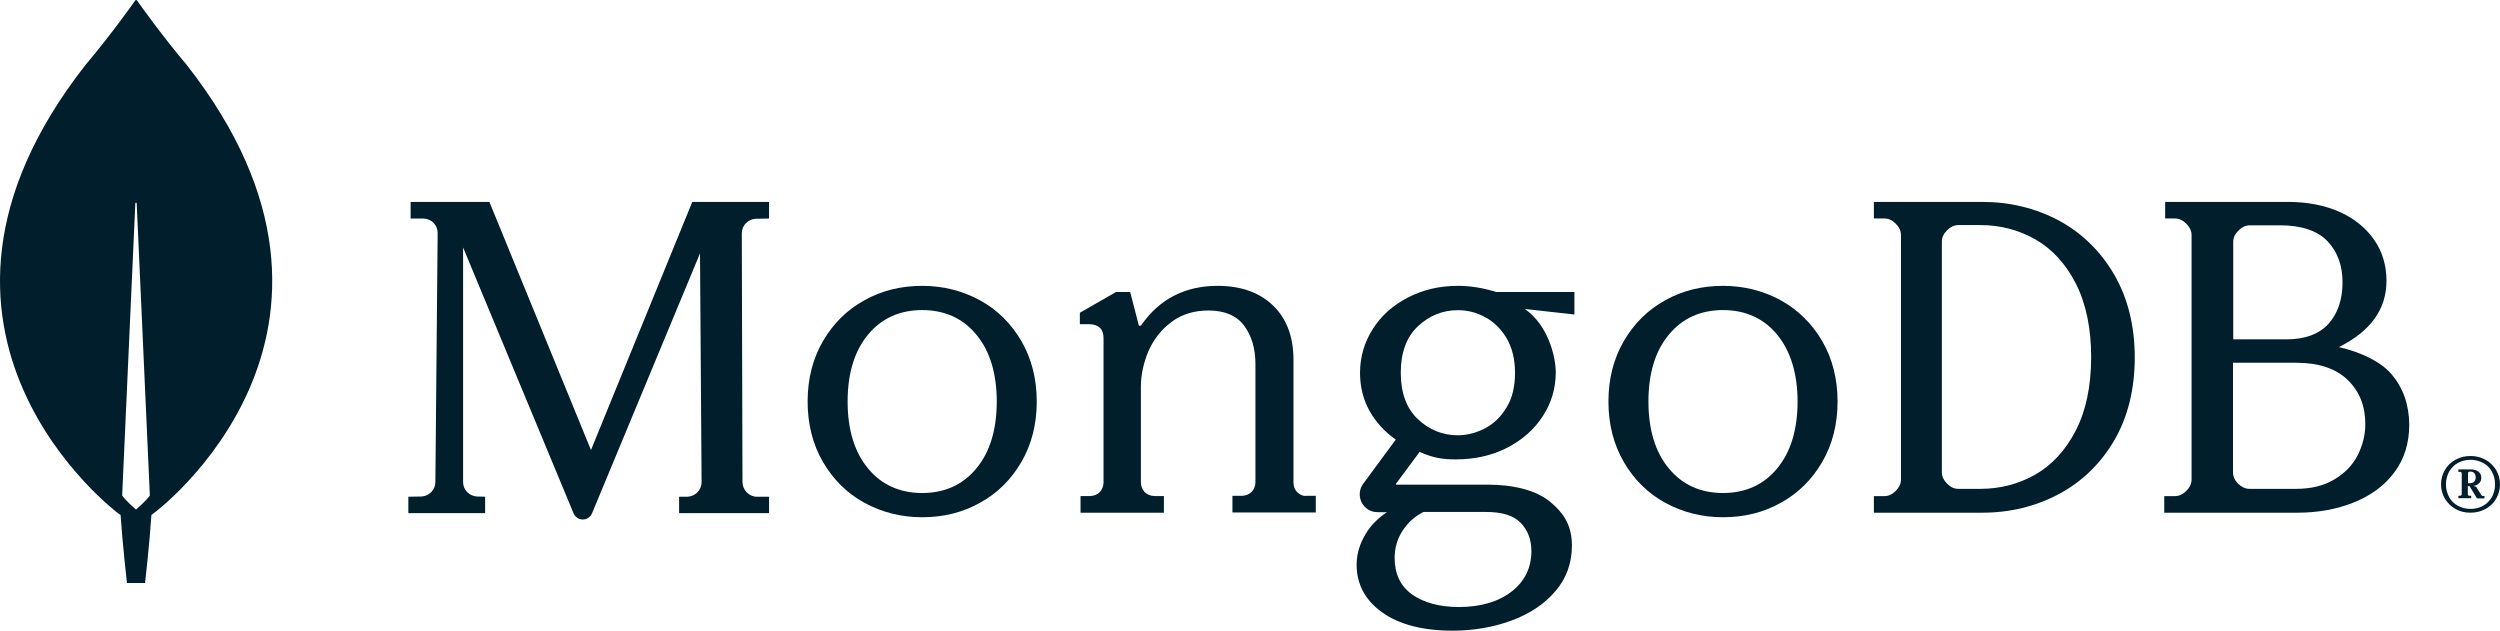
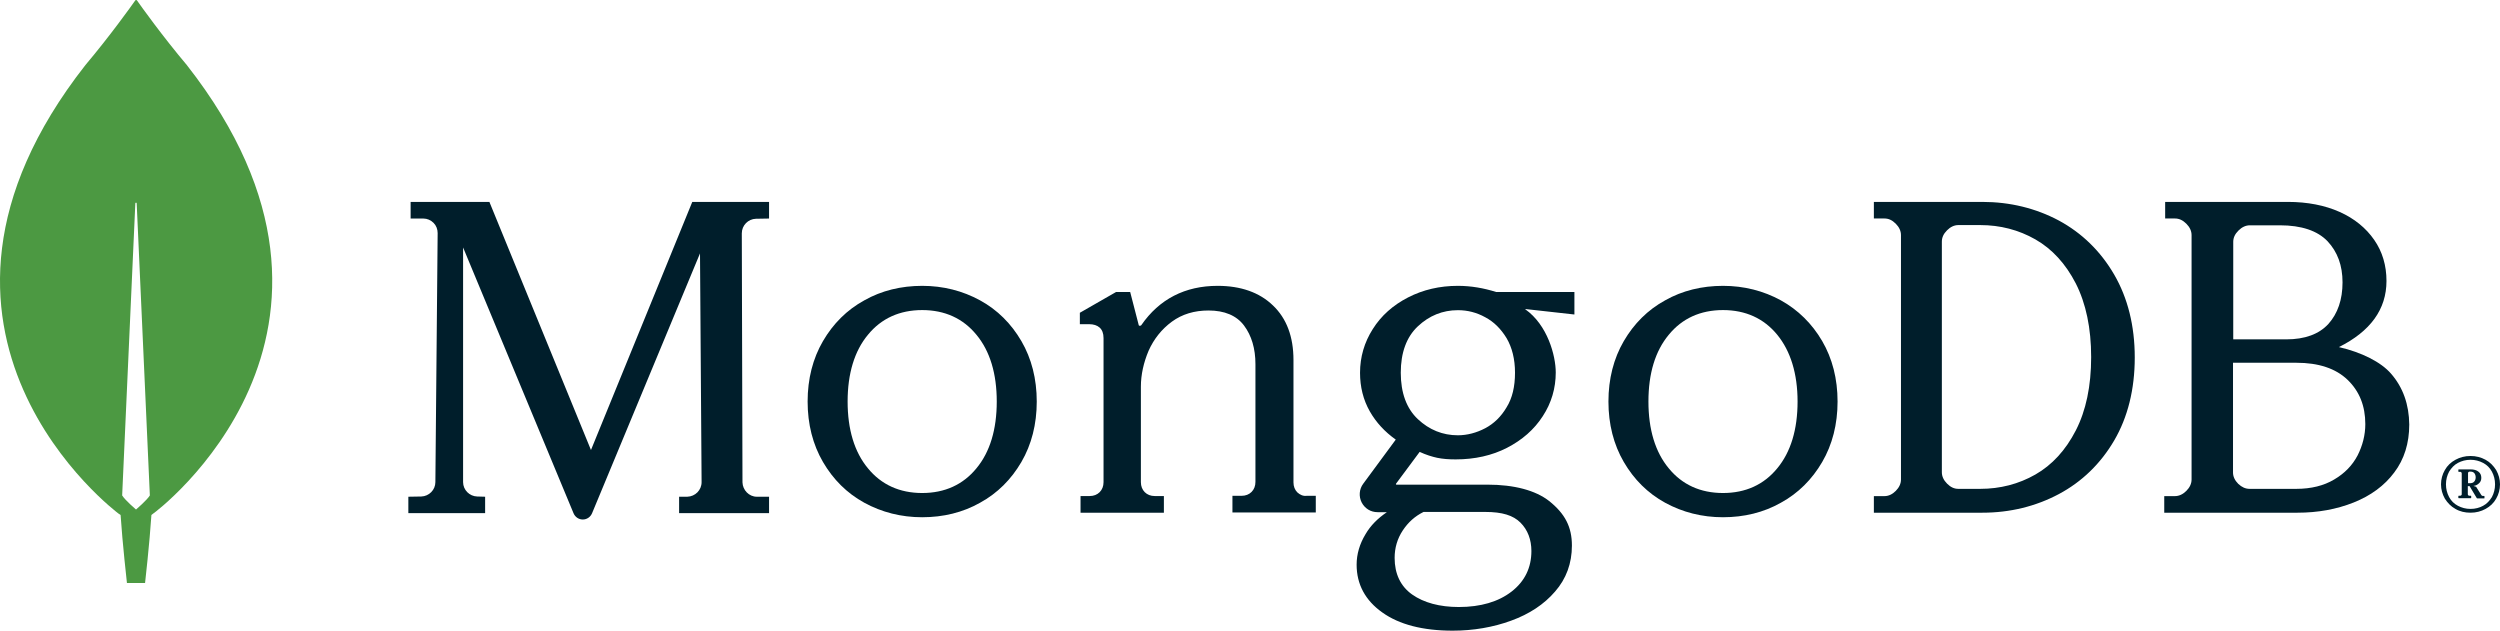
- <svg xmlns="http://www.w3.org/2000/svg" width="1102" height="278" viewBox="0 0 1102 278" fill="none">
-   <path d="M82.323 28.644C71.537 15.847 62.248 2.849 60.351 0.15C60.151 -0.05 59.852 -0.05 59.652 0.15C57.754 2.849 48.466 15.847 37.68 28.644C-54.902 146.721 52.261 226.406 52.261 226.406L53.16 227.006C53.959 239.303 55.956 257 55.956 257H59.951H63.946C63.946 257 65.944 239.403 66.743 227.006L67.642 226.306C67.741 226.406 174.905 146.721 82.323 28.644ZM59.951 224.606C59.951 224.606 55.158 220.507 53.859 218.408V218.207L59.652 89.633C59.652 89.233 60.251 89.233 60.251 89.633L66.044 218.207V218.408C64.745 220.507 59.951 224.606 59.951 224.606Z" fill="#001E2B" />
+ <svg xmlns="http://www.w3.org/2000/svg" width="1102" height="278" viewBox="0 0 1102 278" fill="#4C9942">
+   <path fill="#4C9942" d="M82.323 28.644C71.537 15.847 62.248 2.849 60.351 0.15C60.151 -0.05 59.852 -0.05 59.652 0.15C57.754 2.849 48.466 15.847 37.68 28.644C-54.902 146.721 52.261 226.406 52.261 226.406L53.16 227.006C53.959 239.303 55.956 257 55.956 257H59.951H63.946C63.946 257 65.944 239.403 66.743 227.006L67.642 226.306C67.741 226.406 174.905 146.721 82.323 28.644ZM59.951 224.606C59.951 224.606 55.158 220.507 53.859 218.408V218.207L59.652 89.633C59.652 89.233 60.251 89.233 60.251 89.633L66.044 218.207V218.408C64.745 220.507 59.951 224.606 59.951 224.606Z" />
  <path d="M260.501 198.369L215.845 89.301L215.745 89H181.001V96.331H186.608C188.31 96.331 189.912 97.034 191.114 98.24C192.315 99.445 192.916 101.052 192.916 102.759L191.915 212.53C191.915 215.944 189.112 218.756 185.707 218.857L180 218.957V226.188H213.843V218.957L210.338 218.857C206.934 218.756 204.13 215.944 204.13 212.53V109.086L252.792 226.188C253.492 227.895 255.094 229 256.897 229C258.699 229 260.301 227.895 261.002 226.188L308.562 111.697L309.263 212.53C309.263 216.045 306.459 218.857 302.955 218.957H299.35V226.188H339V218.957H333.593C330.189 218.957 327.385 216.045 327.285 212.63L326.985 102.859C326.985 99.344 329.788 96.532 333.193 96.432L339 96.331V89H305.157L260.501 198.369Z" fill="#001E2B" />
  <path d="M571.869 217.046C570.764 215.94 570.162 214.431 570.162 212.62V158.696C570.162 148.435 567.151 140.386 561.127 134.652C555.205 128.917 546.973 126 536.734 126C522.378 126 511.035 131.835 503.104 143.304C503.004 143.505 502.703 143.606 502.402 143.606C502.1 143.606 501.9 143.404 501.9 143.103L498.185 128.716H491.961L476 137.871V142.901H480.116C482.023 142.901 483.629 143.404 484.734 144.411C485.838 145.417 486.44 146.926 486.44 149.038V212.519C486.44 214.33 485.838 215.839 484.734 216.946C483.629 218.052 482.124 218.656 480.317 218.656H476.301V226H513.042V218.656H509.027C507.22 218.656 505.714 218.052 504.61 216.946C503.506 215.839 502.903 214.33 502.903 212.519V170.467C502.903 165.135 504.108 159.803 506.317 154.571C508.625 149.441 512.038 145.115 516.556 141.795C521.073 138.475 526.494 136.865 532.718 136.865C539.745 136.865 545.066 139.078 548.378 143.505C551.691 147.932 553.398 153.666 553.398 160.507V212.419C553.398 214.229 552.795 215.738 551.691 216.845C550.587 217.952 549.081 218.555 547.274 218.555H543.259V225.899H580V218.555H575.985C574.479 218.757 573.073 218.153 571.869 217.046Z" fill="#001E2B" />
  <path d="M907.546 97.212C897.39 91.804 886.039 89 873.792 89H826V96.311H830.68C832.472 96.311 834.065 97.012 835.658 98.614C837.152 100.116 837.948 101.819 837.948 103.621V211.379C837.948 213.181 837.152 214.884 835.658 216.386C834.165 217.888 832.472 218.689 830.68 218.689H826V226H873.792C886.039 226 897.39 223.196 907.546 217.788C917.701 212.38 925.966 204.368 931.94 194.154C937.914 183.939 941 171.621 941 157.6C941 143.58 937.914 131.362 931.94 121.047C925.866 110.632 917.701 102.72 907.546 97.212ZM921.784 157.4C921.784 170.219 919.494 181.034 915.013 189.747C910.533 198.46 904.558 204.969 897.19 209.176C889.823 213.382 881.658 215.485 872.896 215.485H863.238C861.446 215.485 859.853 214.784 858.26 213.181C856.766 211.679 855.97 209.977 855.97 208.174V106.526C855.97 104.723 856.667 103.121 858.26 101.518C859.753 100.016 861.446 99.215 863.238 99.215H872.896C881.658 99.215 889.823 101.318 897.19 105.524C904.558 109.73 910.533 116.24 915.013 124.952C919.494 133.765 921.784 144.681 921.784 157.4Z" fill="#001E2B" />
  <path d="M1053.97 164.711C1049.55 159.603 1041.02 155.297 1030.99 152.993C1044.84 146.083 1051.96 136.369 1051.96 123.851C1051.96 117.041 1050.16 110.932 1046.54 105.724C1042.93 100.517 1037.81 96.311 1031.29 93.406C1024.76 90.502 1017.13 89 1008.5 89H954.402V96.311H958.718C960.524 96.311 962.13 97.012 963.736 98.614C965.242 100.116 966.045 101.819 966.045 103.621V211.379C966.045 213.181 965.242 214.884 963.736 216.386C962.231 217.888 960.524 218.689 958.718 218.689H954V226H1012.72C1021.65 226 1029.98 224.498 1037.51 221.493C1045.04 218.489 1051.06 214.083 1055.38 208.274C1059.79 202.466 1062 195.355 1062 187.143C1061.9 178.33 1059.29 170.819 1053.97 164.711ZM986.621 213.281C985.115 211.779 984.312 210.077 984.312 208.274V159.903H1012.22C1022.05 159.903 1029.58 162.407 1034.8 167.414C1040.02 172.422 1042.63 178.931 1042.63 186.943C1042.63 191.75 1041.42 196.457 1039.22 200.763C1036.91 205.17 1033.49 208.675 1028.88 211.379C1024.36 214.083 1018.74 215.485 1012.22 215.485H991.639C989.833 215.485 988.227 214.784 986.621 213.281ZM984.413 149.588V106.626C984.413 104.823 985.115 103.221 986.721 101.618C988.227 100.116 989.933 99.315 991.74 99.315H1004.99C1014.52 99.315 1021.55 101.719 1025.97 106.325C1030.38 111.032 1032.59 117.041 1032.59 124.452C1032.59 132.063 1030.48 138.172 1026.37 142.778C1022.25 147.285 1016.03 149.588 1007.8 149.588H984.413Z" fill="#001E2B" />
  <path d="M431.999 132.388C424.329 128.196 415.763 126 406.5 126C397.237 126 388.571 128.096 381.001 132.388C373.331 136.579 367.255 142.667 362.773 150.352C358.291 158.037 356 167.02 356 177C356 186.98 358.291 195.963 362.773 203.648C367.255 211.333 373.331 217.421 381.001 221.613C388.671 225.804 397.237 228 406.5 228C415.763 228 424.429 225.904 431.999 221.613C439.669 217.421 445.745 211.333 450.227 203.648C454.709 195.963 457 186.98 457 177C457 167.02 454.709 158.037 450.227 150.352C445.745 142.667 439.669 136.579 431.999 132.388ZM439.37 177C439.37 189.276 436.382 199.256 430.405 206.442C424.529 213.628 416.461 217.321 406.5 217.321C396.54 217.321 388.471 213.628 382.595 206.442C376.618 199.256 373.63 189.276 373.63 177C373.63 164.724 376.618 154.744 382.595 147.558C388.471 140.372 396.54 136.679 406.5 136.679C416.461 136.679 424.529 140.372 430.405 147.558C436.382 154.744 439.37 164.724 439.37 177Z" fill="#001E2B" />
  <path d="M784.999 132.388C777.329 128.196 768.763 126 759.5 126C750.237 126 741.571 128.096 734.001 132.388C726.331 136.579 720.255 142.667 715.773 150.352C711.291 158.037 709 167.02 709 177C709 186.98 711.291 195.963 715.773 203.648C720.255 211.333 726.331 217.421 734.001 221.613C741.671 225.804 750.237 228 759.5 228C768.763 228 777.429 225.904 784.999 221.613C792.669 217.421 798.745 211.333 803.227 203.648C807.709 195.963 810 186.98 810 177C810 167.02 807.709 158.037 803.227 150.352C798.745 142.667 792.569 136.579 784.999 132.388ZM792.37 177C792.37 189.276 789.381 199.256 783.405 206.442C777.528 213.628 769.46 217.321 759.5 217.321C749.539 217.321 741.471 213.628 735.595 206.442C729.618 199.256 726.63 189.276 726.63 177C726.63 164.624 729.618 154.744 735.595 147.558C741.471 140.372 749.539 136.679 759.5 136.679C769.46 136.679 777.528 140.372 783.405 147.558C789.282 154.744 792.37 164.724 792.37 177Z" fill="#001E2B" />
  <path d="M642.64 126C634.614 126 627.292 127.704 620.671 131.113C614.05 134.522 608.834 139.135 605.122 145.05C601.411 150.865 599.505 157.383 599.505 164.301C599.505 170.517 600.909 176.232 603.818 181.346C606.627 186.259 610.439 190.369 615.254 193.778L600.909 213.23C599.103 215.636 598.903 218.844 600.207 221.451C601.611 224.158 604.219 225.763 607.229 225.763H611.342C607.329 228.47 604.119 231.678 601.912 235.488C599.304 239.799 598 244.311 598 248.923C598 257.546 601.812 264.665 609.335 269.979C616.759 275.293 627.191 278 640.332 278C649.461 278 658.188 276.496 666.113 273.588C674.138 270.681 680.658 266.369 685.473 260.755C690.389 255.14 692.897 248.322 692.897 240.501C692.897 232.28 689.887 226.464 682.865 220.85C676.847 216.137 667.417 213.631 655.68 213.631H615.555C615.455 213.631 615.354 213.53 615.354 213.53C615.354 213.53 615.254 213.33 615.354 213.23L625.787 199.193C628.596 200.496 631.204 201.298 633.511 201.799C635.918 202.301 638.627 202.501 641.636 202.501C650.063 202.501 657.687 200.797 664.307 197.388C670.928 193.979 676.245 189.367 680.057 183.451C683.868 177.636 685.774 171.119 685.774 164.201C685.774 156.781 682.163 143.245 672.332 136.327C672.332 136.227 672.433 136.227 672.433 136.227L694 138.633V128.707H659.492C654.075 127.003 648.458 126 642.64 126ZM654.677 188.765C650.865 190.77 646.752 191.873 642.64 191.873C635.919 191.873 630 189.467 624.984 184.755C619.969 180.042 617.461 173.124 617.461 164.301C617.461 155.478 619.969 148.559 624.984 143.847C630 139.135 635.919 136.728 642.64 136.728C646.853 136.728 650.865 137.731 654.677 139.836C658.489 141.842 661.599 144.95 664.107 149.061C666.514 153.172 667.818 158.285 667.818 164.301C667.818 170.417 666.614 175.53 664.107 179.541C661.699 183.652 658.489 186.76 654.677 188.765ZM627.492 225.662H654.677C662.201 225.662 667.016 227.166 670.226 230.375C673.436 233.583 675.041 237.894 675.041 242.908C675.041 250.227 672.132 256.243 666.314 260.755C660.495 265.267 652.671 267.573 643.041 267.573C634.614 267.573 627.592 265.668 622.476 262.058C617.36 258.449 614.752 252.934 614.752 245.916C614.752 241.504 615.956 237.393 618.364 233.784C620.771 230.174 623.68 227.567 627.492 225.662Z" fill="#001E2B" />
  <path d="M1082.35 224.327C1080.37 223.244 1078.88 221.669 1077.69 219.799C1076.6 217.831 1076 215.764 1076 213.5C1076 211.236 1076.6 209.071 1077.69 207.201C1078.78 205.232 1080.37 203.756 1082.35 202.673C1084.34 201.591 1086.52 201 1089 201C1091.48 201 1093.66 201.591 1095.65 202.673C1097.63 203.756 1099.12 205.331 1100.31 207.201C1101.4 209.169 1102 211.236 1102 213.5C1102 215.764 1101.4 217.929 1100.31 219.799C1099.22 221.768 1097.63 223.244 1095.65 224.327C1093.66 225.409 1091.48 226 1089 226C1086.62 226 1084.34 225.508 1082.35 224.327ZM1094.56 222.949C1096.24 222.063 1097.44 220.685 1098.43 219.11C1099.32 217.437 1099.82 215.567 1099.82 213.5C1099.82 211.433 1099.32 209.563 1098.43 207.89C1097.53 206.217 1096.24 204.937 1094.56 204.051C1092.87 203.165 1091.08 202.673 1089 202.673C1086.92 202.673 1085.13 203.165 1083.44 204.051C1081.76 204.937 1080.56 206.315 1079.57 207.89C1078.68 209.563 1078.18 211.433 1078.18 213.5C1078.18 215.567 1078.68 217.437 1079.57 219.11C1080.47 220.783 1081.76 222.063 1083.44 222.949C1085.13 223.835 1086.92 224.327 1089 224.327C1091.08 224.327 1092.97 223.835 1094.56 222.949ZM1083.64 219.504V218.618L1083.84 218.52H1084.44C1084.63 218.52 1084.83 218.421 1084.93 218.323C1085.13 218.126 1085.13 218.028 1085.13 217.831V208.677C1085.13 208.48 1085.03 208.284 1084.93 208.185C1084.73 207.988 1084.63 207.988 1084.44 207.988H1083.84L1083.64 207.89V207.004L1083.84 206.906H1089C1090.49 206.906 1091.58 207.201 1092.47 207.89C1093.37 208.579 1093.76 209.465 1093.76 210.646C1093.76 211.532 1093.47 212.417 1092.77 213.008C1092.08 213.697 1091.28 214.091 1090.29 214.189L1091.48 214.583L1093.76 218.224C1093.96 218.52 1094.16 218.618 1094.46 218.618H1095.05L1095.15 218.717V219.602L1095.05 219.701H1091.98L1091.78 219.602L1088.6 214.287H1087.81V217.831C1087.81 218.028 1087.91 218.224 1088.01 218.323C1088.21 218.52 1088.31 218.52 1088.5 218.52H1089.1L1089.3 218.618V219.504L1089.1 219.602H1083.84L1083.64 219.504ZM1088.7 213.008C1089.5 213.008 1090.19 212.811 1090.59 212.319C1090.98 211.925 1091.28 211.236 1091.28 210.449C1091.28 209.661 1091.08 209.071 1090.69 208.579C1090.29 208.087 1089.69 207.89 1089 207.89H1088.6C1088.4 207.89 1088.21 207.988 1088.11 208.087C1087.91 208.283 1087.91 208.382 1087.91 208.579V213.008H1088.7Z" fill="#001E2B" />
</svg>
